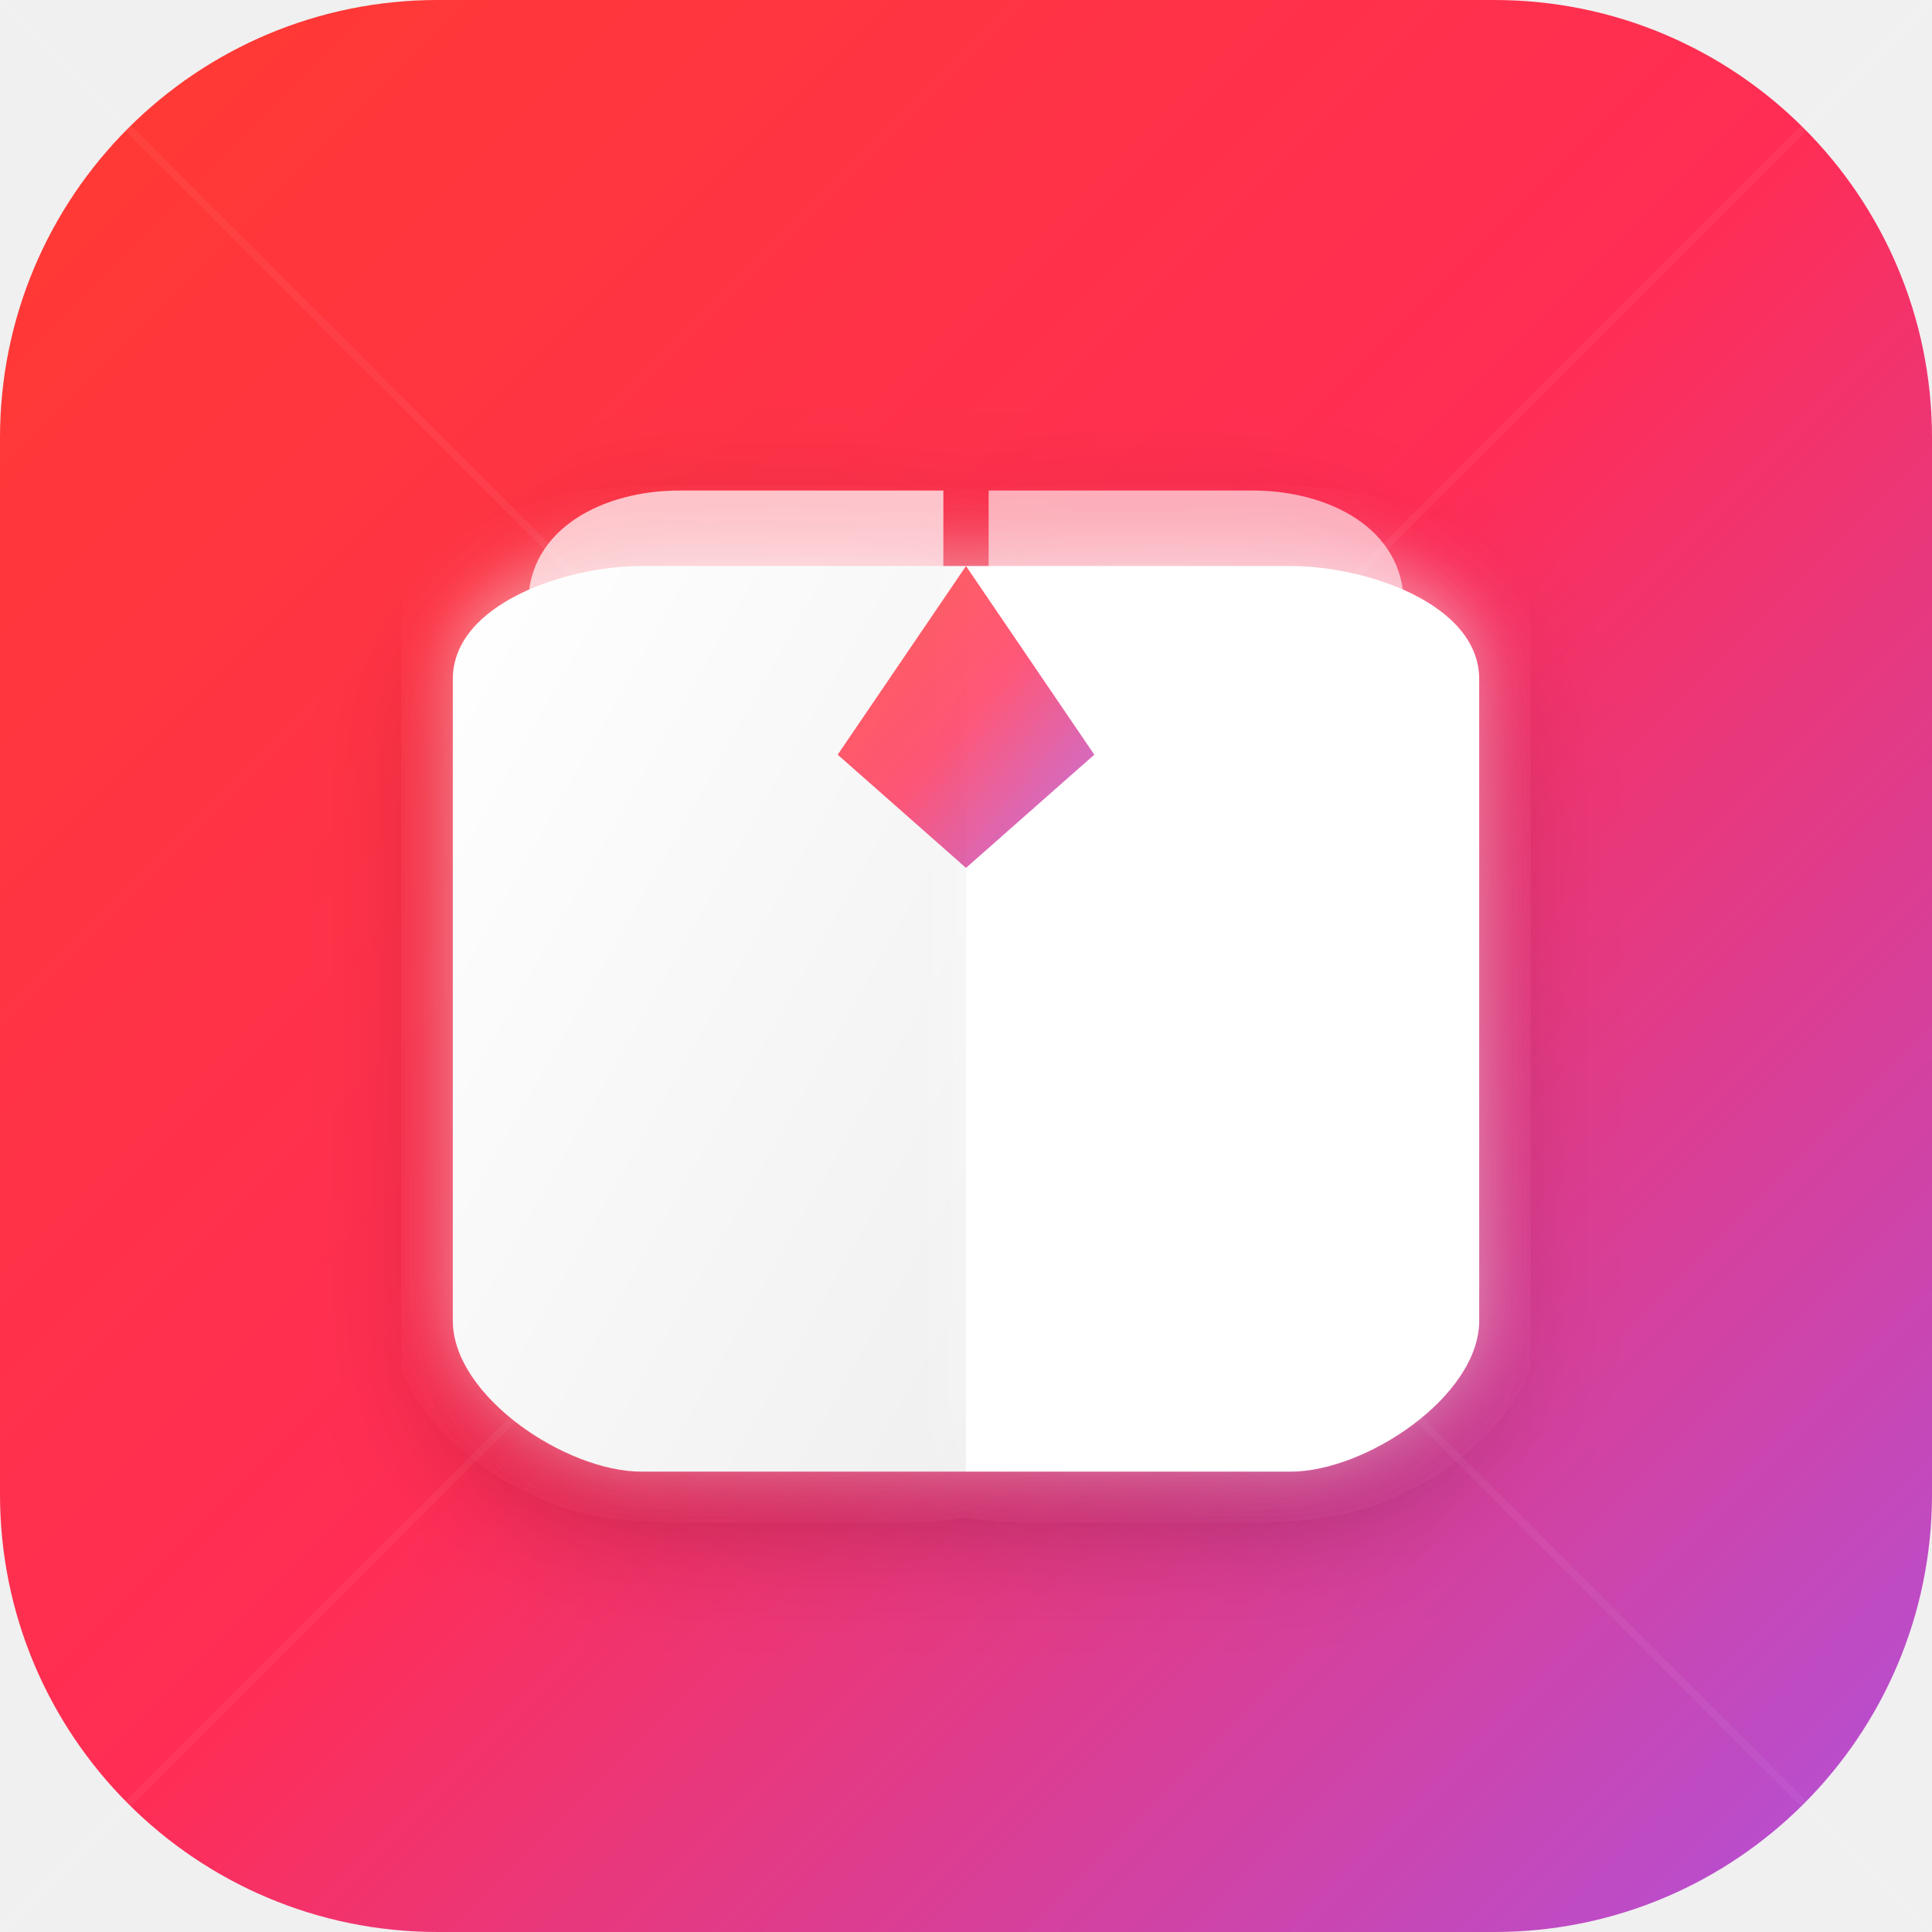
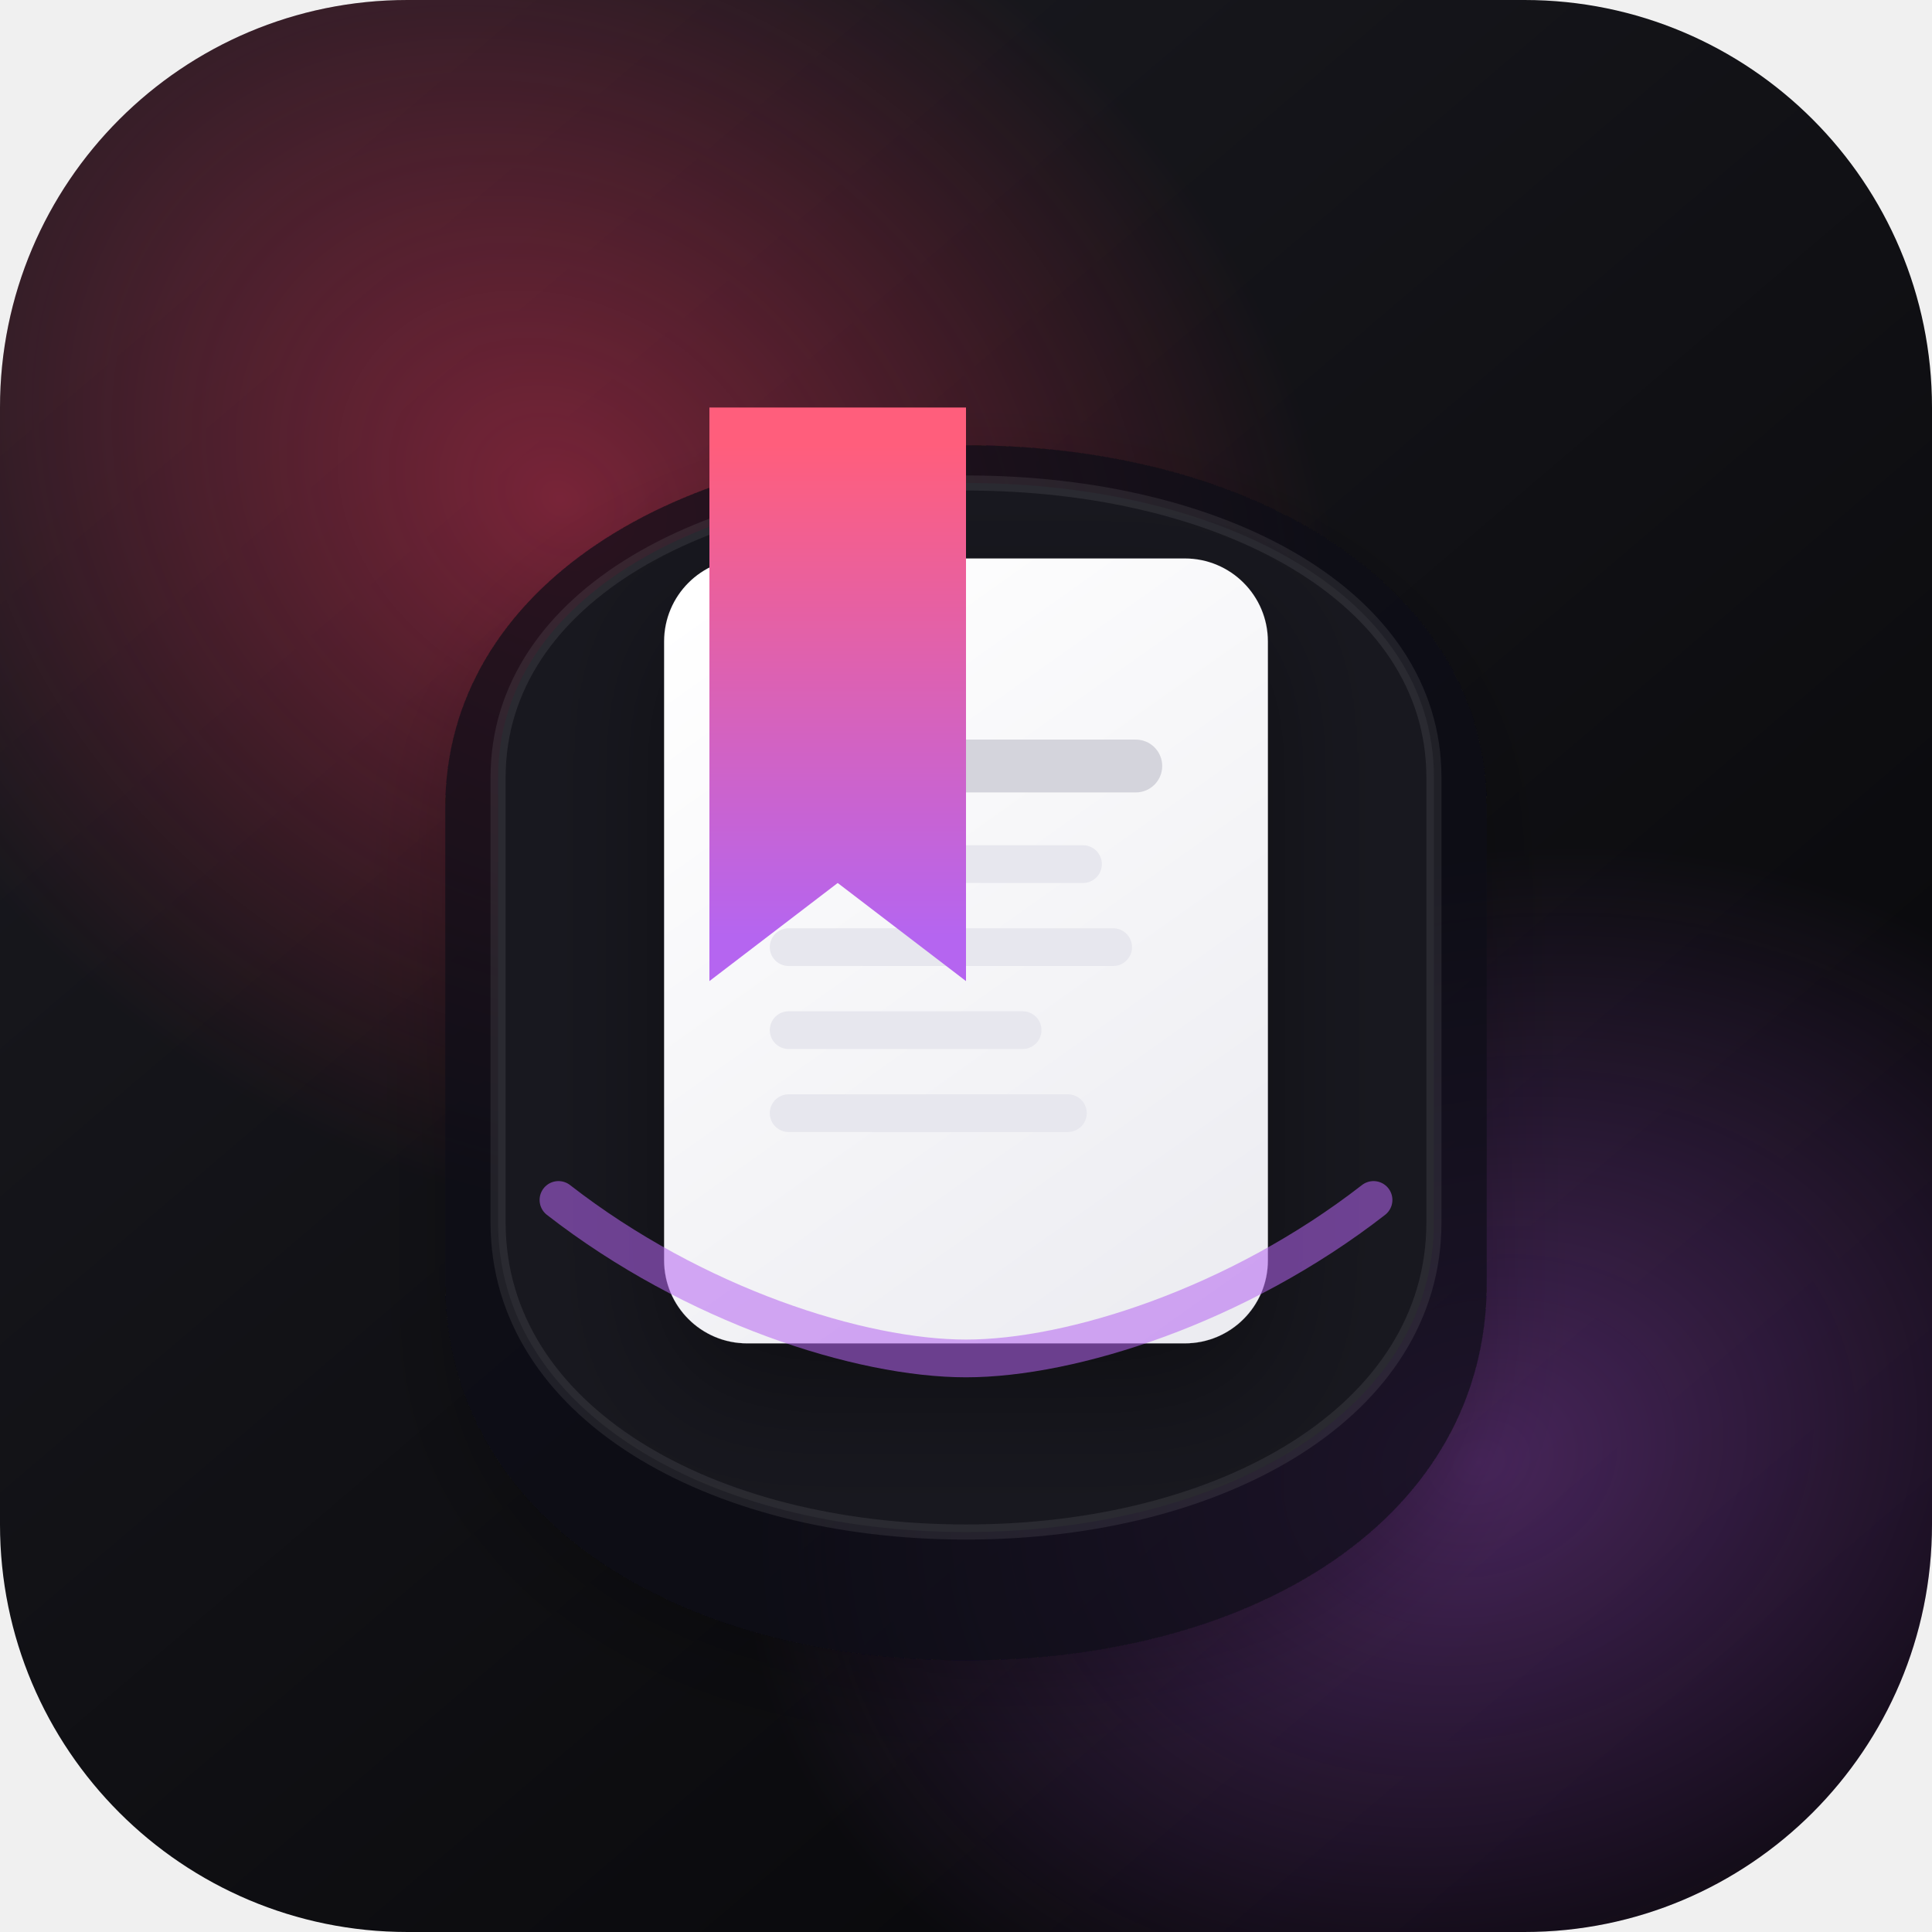
- <svg xmlns="http://www.w3.org/2000/svg" viewBox="0 0 512 512">
+ <svg xmlns="http://www.w3.org/2000/svg" viewBox="0 0 512 512" fill="none">
  <defs>
-     <linearGradient id="bgGrad" x1="0%" y1="0%" x2="100%" y2="100%">
-       <stop offset="0%" style="stop-color:#FF3B30;stop-opacity:1" />
-       <stop offset="50%" style="stop-color:#FF2D55;stop-opacity:1" />
-       <stop offset="100%" style="stop-color:#AF52DE;stop-opacity:1" />
+     <linearGradient id="bg" x1="72" y1="40" x2="440" y2="472" gradientUnits="userSpaceOnUse">
+       <stop stop-color="#1a1a20" />
+       <stop offset="1" stop-color="#070709" />
    </linearGradient>
-     <linearGradient id="foldGrad" x1="0%" y1="0%" x2="100%" y2="100%">
-       <stop offset="0%" style="stop-color:#ffffff;stop-opacity:1" />
-       <stop offset="100%" style="stop-color:#f0f0f0;stop-opacity:1" />
+     <radialGradient id="glowPink" cx="0" cy="0" r="1" gradientUnits="userSpaceOnUse" gradientTransform="translate(148 132) rotate(34) scale(220 180)">
+       <stop stop-color="#ff375f" stop-opacity="0.42" />
+       <stop offset="1" stop-color="#ff375f" stop-opacity="0" />
+     </radialGradient>
+     <radialGradient id="glowPurple" cx="0" cy="0" r="1" gradientUnits="userSpaceOnUse" gradientTransform="translate(392 388) rotate(-18) scale(200 160)">
+       <stop stop-color="#bf5af2" stop-opacity="0.34" />
+       <stop offset="1" stop-color="#bf5af2" stop-opacity="0" />
+     </radialGradient>
+     <linearGradient id="ribbon" x1="256" y1="118" x2="256" y2="248" gradientUnits="userSpaceOnUse">
+       <stop stop-color="#ff5e7c" />
+       <stop offset="1" stop-color="#b565f0" />
    </linearGradient>
-     <filter id="shadow" x="-20%" y="-20%" width="140%" height="140%">
-       <feDropShadow dx="0" dy="12" stdDeviation="16" flood-color="#000000" flood-opacity="0.25" />
+     <linearGradient id="card" x1="188" y1="156" x2="324" y2="348" gradientUnits="userSpaceOnUse">
+       <stop stop-color="#ffffff" />
+       <stop offset="1" stop-color="#ececf1" />
+     </linearGradient>
+     <filter id="cardShadow" x="-30%" y="-30%" width="160%" height="160%">
+       <feDropShadow dx="0" dy="14" stdDeviation="16" flood-color="#000000" flood-opacity="0.38" />
    </filter>
-     <filter id="innerGlow" x="-10%" y="-10%" width="120%" height="120%">
-       <feDropShadow dx="0" dy="-4" stdDeviation="8" flood-color="#ffffff" flood-opacity="0.4" />
+     <filter id="pocketShadow" x="-20%" y="-20%" width="140%" height="140%">
+       <feDropShadow dx="0" dy="10" stdDeviation="12" flood-color="#000000" flood-opacity="0.28" />
    </filter>
  </defs>
-   <rect width="512" height="512" rx="116" fill="url(#bgGrad)" />
-   <path d="M0 0 L512 512 M512 0 L0 512" stroke="#ffffff" stroke-width="2" opacity="0.05" />
-   <g filter="url(#shadow)">
-     <path d="M140 160 C 140 140, 160 130, 180 130 L 250 130 L 250 360 C 250 360, 180 390, 160 380 C 140 370, 140 350, 140 350 Z" fill="rgba(255,255,255,0.7)" />
-     <path d="M372 160 C 372 140, 352 130, 332 130 L 262 130 L 262 360 C 262 360, 332 390, 352 380 C 372 370, 372 350, 372 350 Z" fill="rgba(255,255,255,0.6)" />
-     <path d="M120 180 C 120 160, 150 150, 170 150 L 256 150 L 256 390 L 170 390 C 150 390, 120 370, 120 350 Z" fill="url(#foldGrad)" filter="url(#innerGlow)" />
-     <path d="M392 180 C 392 160, 362 150, 342 150 L 256 150 L 256 390 L 342 390 C 362 390, 392 370, 392 350 Z" fill="#ffffff" filter="url(#innerGlow)" />
+   <rect width="512" height="512" rx="108" fill="url(#bg)" />
+   <rect width="512" height="512" rx="108" fill="url(#glowPink)" />
+   <rect width="512" height="512" rx="108" fill="url(#glowPurple)" />
+   <path d="M118 214c0-58 61-96 138-96s138 38 138 96v126c0 62-61 100-138 100s-138-38-138-100V214z" fill="#101014" opacity="0.72" filter="url(#pocketShadow)" />
+   <path d="M132 206c0-48 56-78 124-78s124 30 124 78v118c0 50-56 82-124 82s-124-32-124-82V206z" fill="#18181f" stroke="rgba(255,255,255,0.08)" stroke-width="4" />
+   <g filter="url(#cardShadow)">
+     <rect x="176" y="148" width="160" height="208" rx="22" fill="url(#card)" />
+     <rect x="204" y="196" width="104" height="14" rx="7" fill="#d4d4dc" />
+     <rect x="204" y="224" width="88" height="10" rx="5" fill="#e7e7ee" />
+     <rect x="204" y="246" width="96" height="10" rx="5" fill="#e7e7ee" />
+     <rect x="204" y="268" width="72" height="10" rx="5" fill="#e7e7ee" />
+     <rect x="204" y="290" width="84" height="10" rx="5" fill="#e7e7ee" />
  </g>
-   <path d="M256 150 L 290 200 L 256 230 L 222 200 Z" fill="url(#bgGrad)" opacity="0.8" />
+   <path d="M256 108v152l-34-26-34 26V108h68z" fill="url(#ribbon)" />
+   <path d="M148 318c36 28 80 42 108 42s72-14 108-42" stroke="url(#ribbon)" stroke-width="10" stroke-linecap="round" opacity="0.55" />
</svg>
